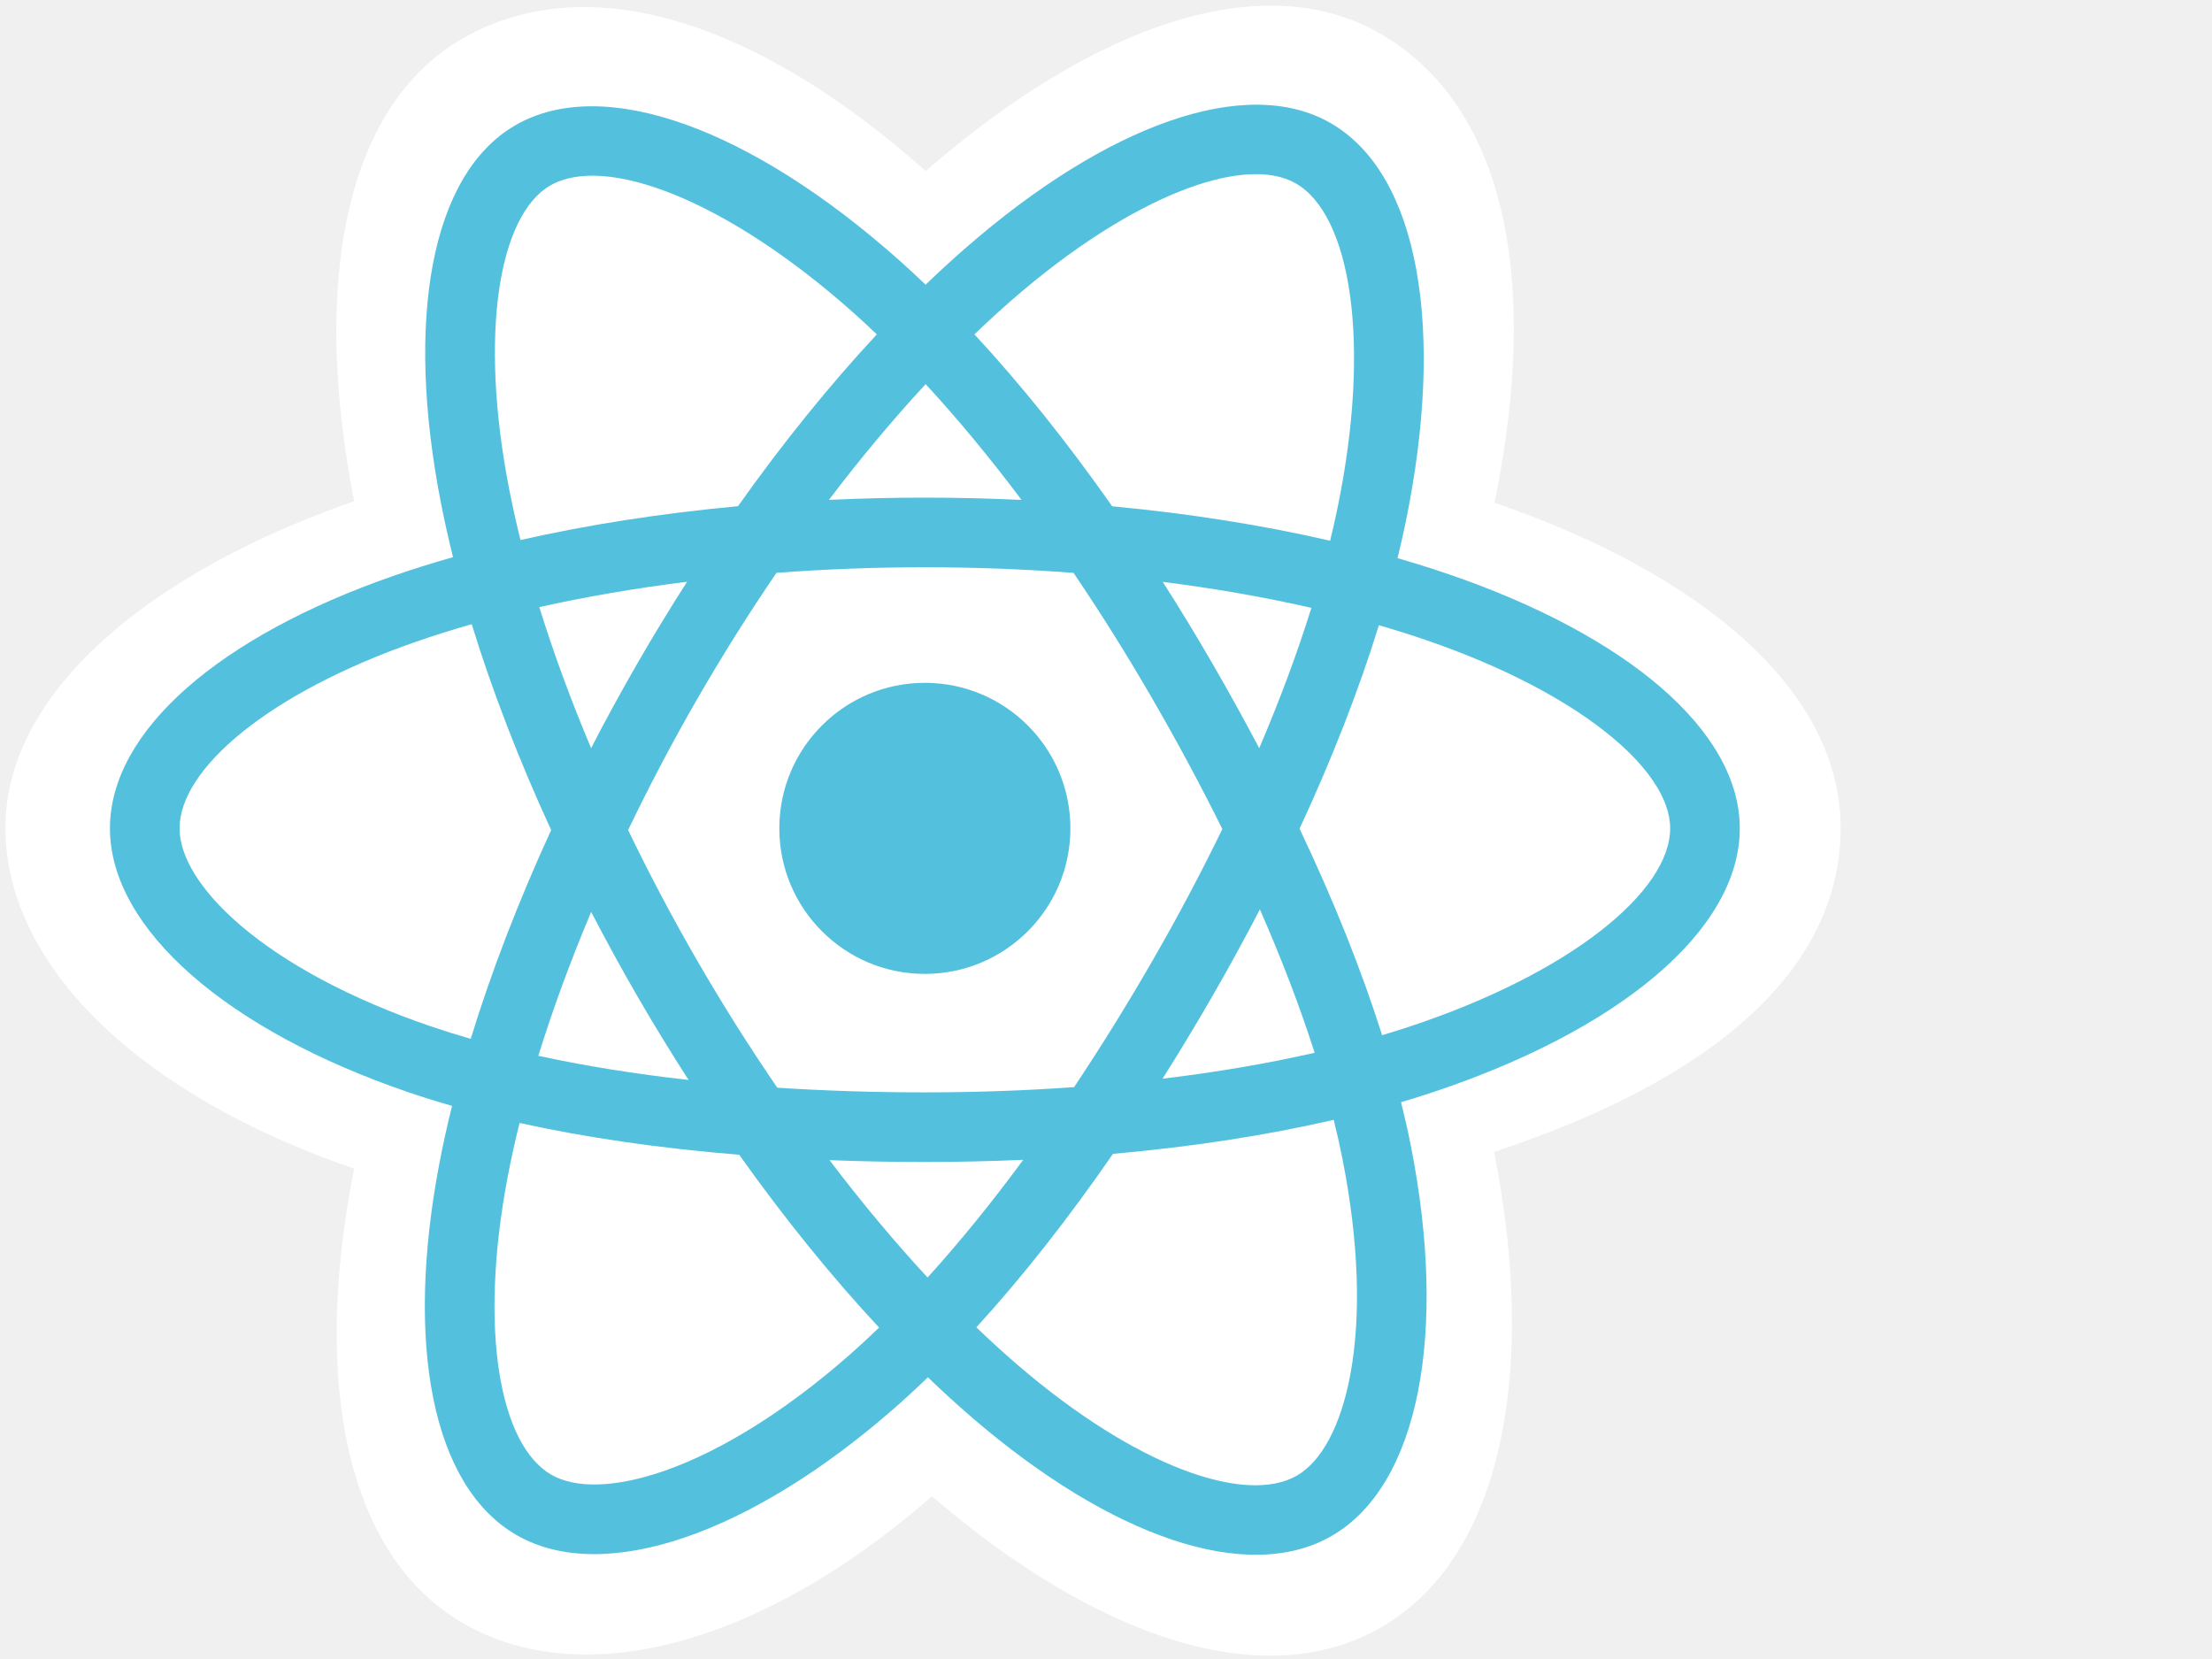
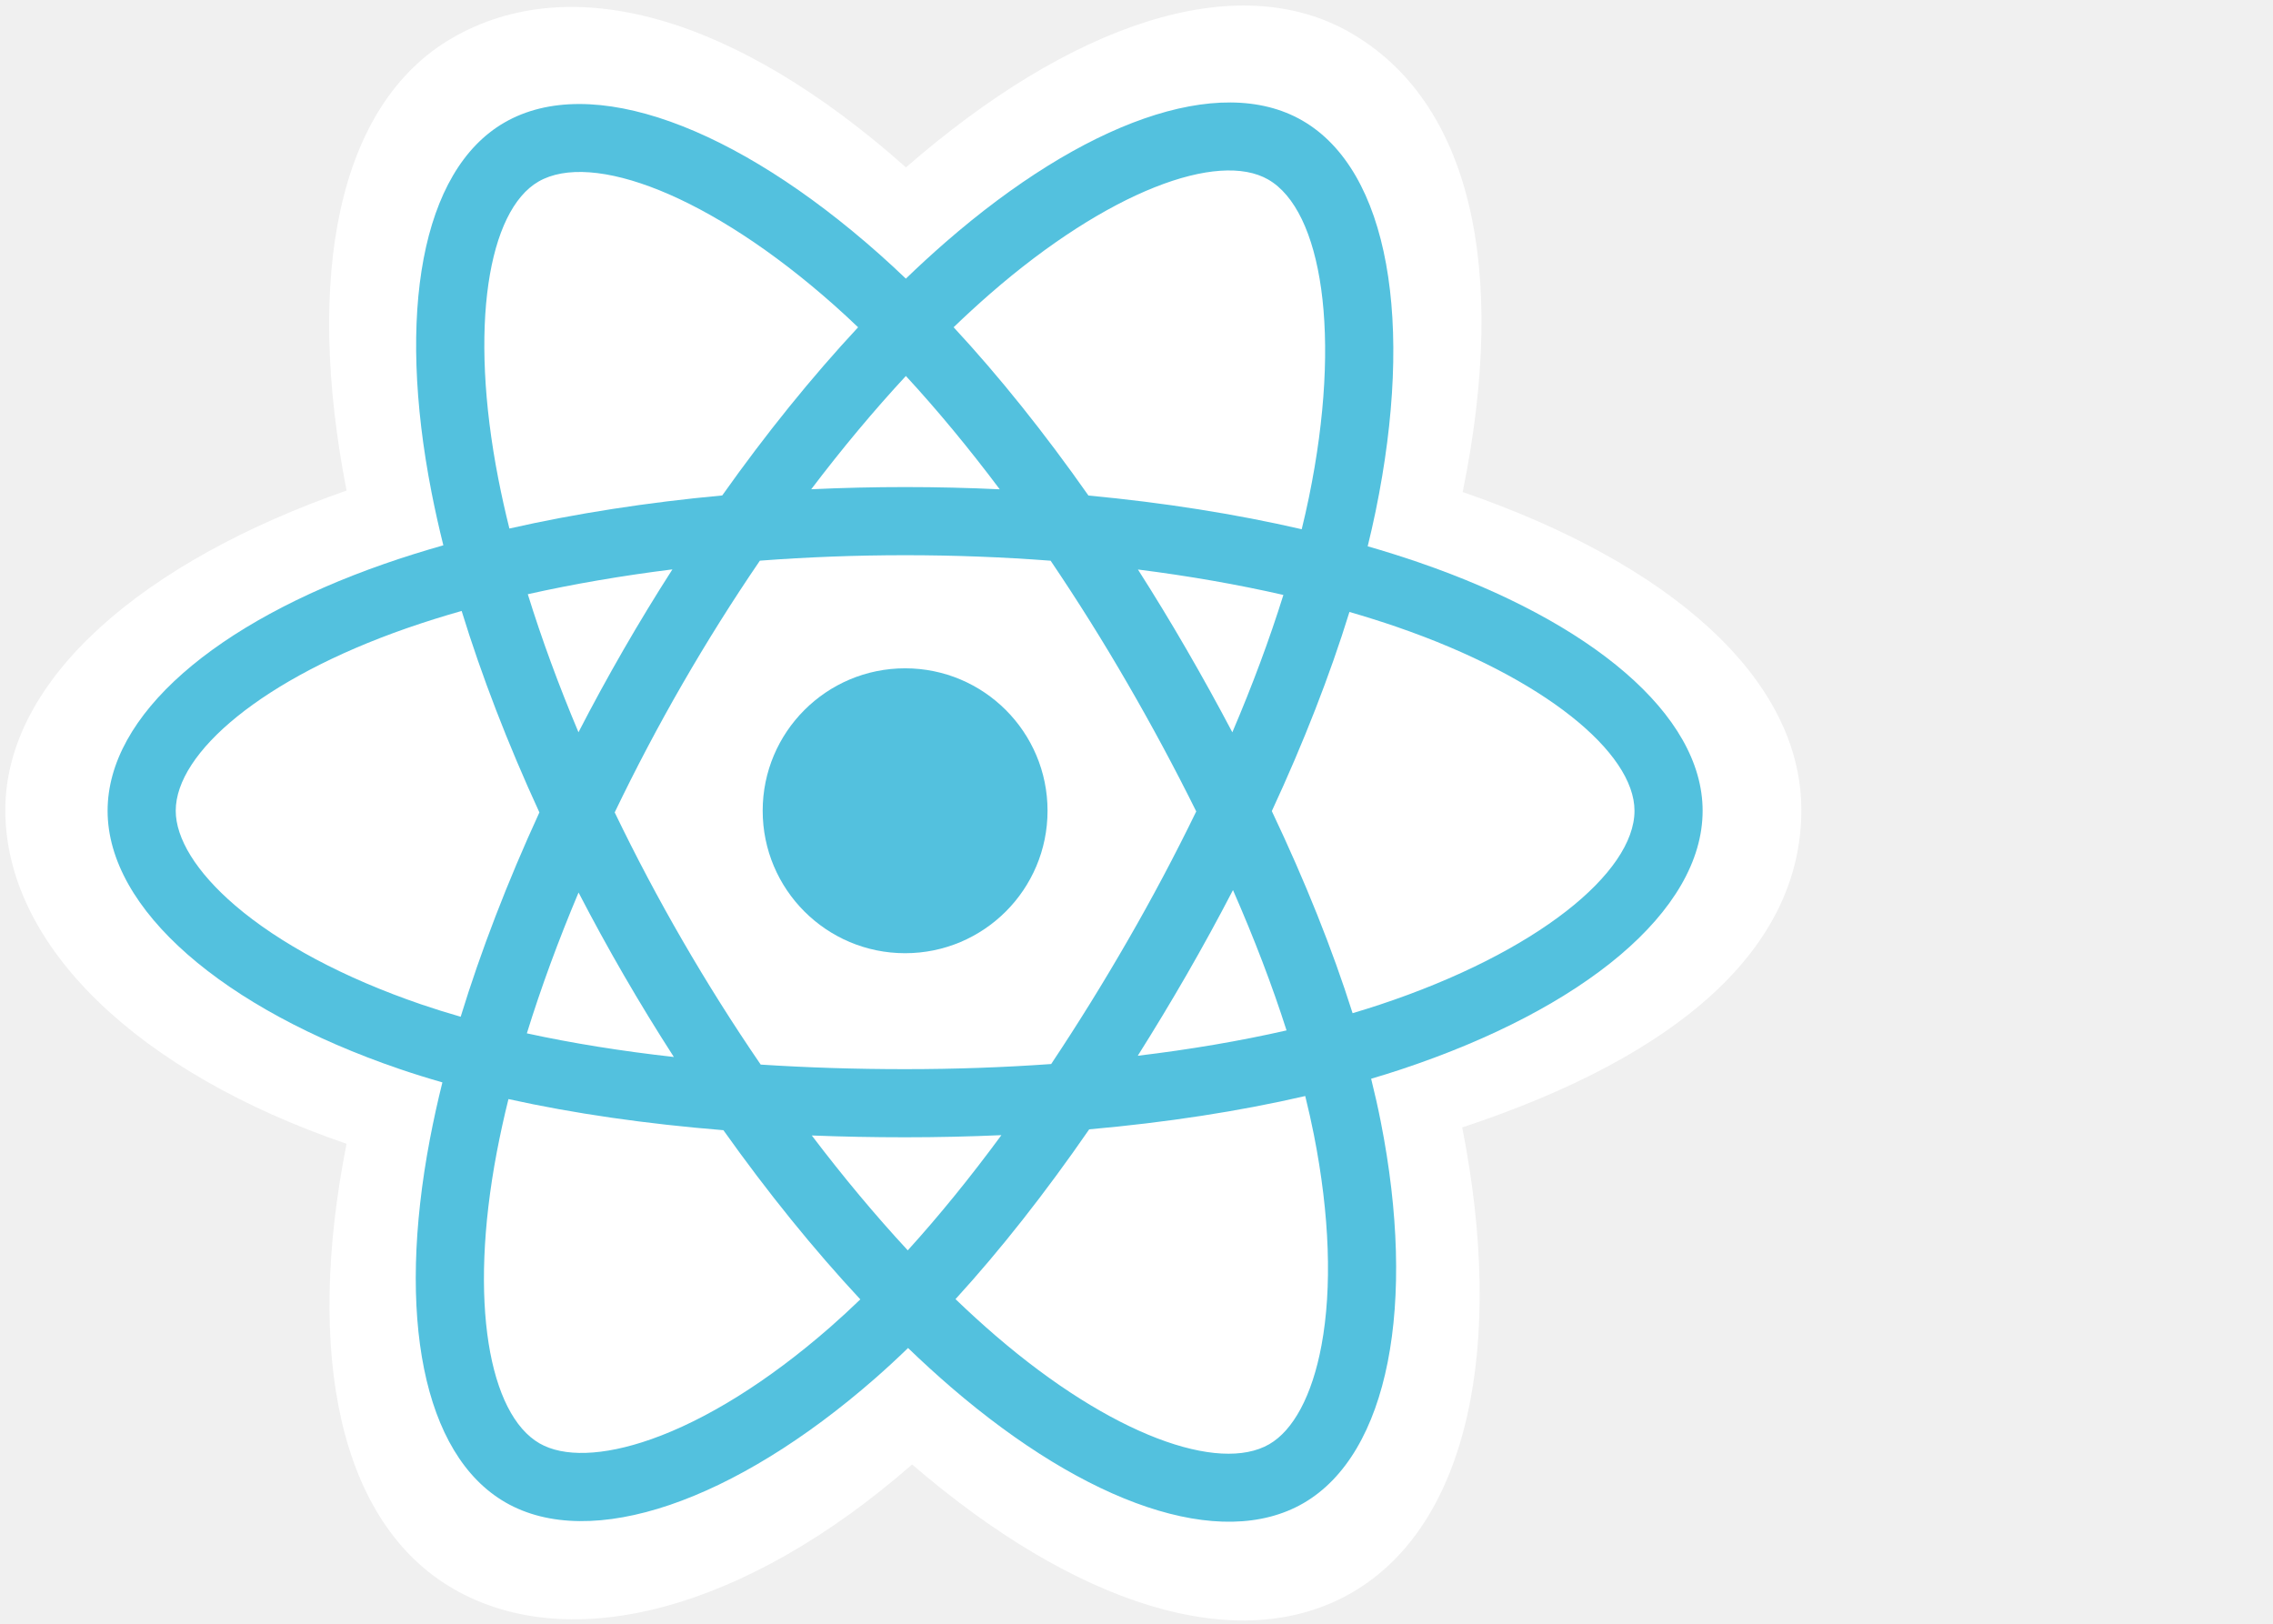
- <svg xmlns="http://www.w3.org/2000/svg" width="40" height="30" viewBox="0 0 256 230" preserveAspectRatio="xMinYMin meet">
+ <svg xmlns="http://www.w3.org/2000/svg" width="35" height="25" viewBox="0 0 256 230" preserveAspectRatio="xMinYMin meet">
  <path d="M.754 114.75c0 19.215 18.763 37.152 48.343 47.263-5.907 29.737-1.058 53.706 15.136 63.045 16.645 9.6 41.443 2.955 64.98-17.62 22.943 19.744 46.13 27.514 62.31 18.148 16.63-9.627 21.687-35.221 15.617-65.887 30.81-10.186 48.044-25.481 48.044-44.949 0-18.769-18.797-35.006-47.979-45.052 6.535-31.933.998-55.32-15.867-65.045-16.259-9.376-39.716-1.204-62.996 19.056C104.122 2.205 80.897-4.36 64.05 5.392 47.806 14.795 43.171 39.2 49.097 69.487 20.515 79.452.754 96.057.754 114.75z" fill="#FFF" />
  <path d="M201.025 79.674a151.364 151.364 0 0 0-7.274-2.292 137.5 137.5 0 0 0 1.124-4.961c5.506-26.728 1.906-48.26-10.388-55.348-11.787-6.798-31.065.29-50.535 17.233a151.136 151.136 0 0 0-5.626 5.163 137.573 137.573 0 0 0-3.744-3.458c-20.405-18.118-40.858-25.752-53.139-18.643-11.776 6.817-15.264 27.06-10.307 52.39a150.91 150.91 0 0 0 1.67 7.484c-2.894.822-5.689 1.698-8.363 2.63-23.922 8.34-39.2 21.412-39.2 34.97 0 14.004 16.4 28.05 41.318 36.566a128.44 128.44 0 0 0 6.11 1.91 147.813 147.813 0 0 0-1.775 8.067c-4.726 24.89-1.035 44.653 10.71 51.428 12.131 6.995 32.491-.195 52.317-17.525 1.567-1.37 3.14-2.823 4.715-4.346a148.34 148.34 0 0 0 6.108 5.573c19.204 16.525 38.17 23.198 49.905 16.405 12.12-7.016 16.058-28.247 10.944-54.078-.39-1.973-.845-3.988-1.355-6.04 1.43-.422 2.833-.858 4.202-1.312 25.904-8.582 42.757-22.457 42.757-36.648 0-13.607-15.77-26.767-40.174-35.168z" fill="#53C1DE" />
  <path d="M195.406 142.328c-1.235.409-2.503.804-3.795 1.187-2.86-9.053-6.72-18.68-11.442-28.625 4.507-9.71 8.217-19.213 10.997-28.208 2.311.67 4.555 1.375 6.717 2.12 20.91 7.197 33.664 17.84 33.664 26.04 0 8.735-13.775 20.075-36.14 27.486zm-9.28 18.389c2.261 11.422 2.584 21.749 1.086 29.822-1.346 7.254-4.052 12.09-7.398 14.027-7.121 4.122-22.35-1.236-38.772-15.368-1.883-1.62-3.78-3.35-5.682-5.18 6.367-6.964 12.73-15.06 18.94-24.05 10.924-.969 21.244-2.554 30.603-4.717.46 1.86.87 3.683 1.223 5.466zm-93.85 43.137c-6.957 2.457-12.498 2.527-15.847.596-7.128-4.11-10.09-19.98-6.049-41.265a138.507 138.507 0 0 1 1.65-7.502c9.255 2.047 19.5 3.52 30.45 4.408 6.251 8.797 12.798 16.883 19.396 23.964a118.863 118.863 0 0 1-4.305 3.964c-8.767 7.664-17.552 13.1-25.294 15.835zm-32.593-61.58c-11.018-3.766-20.117-8.66-26.354-14-5.604-4.8-8.434-9.565-8.434-13.432 0-8.227 12.267-18.722 32.726-25.855a139.276 139.276 0 0 1 7.777-2.447c2.828 9.197 6.537 18.813 11.013 28.537-4.534 9.869-8.296 19.638-11.15 28.943a118.908 118.908 0 0 1-5.578-1.746zm10.926-74.37c-4.247-21.703-1.427-38.074 5.67-42.182 7.56-4.376 24.275 1.864 41.893 17.507 1.126 1 2.257 2.047 3.39 3.13-6.564 7.049-13.051 15.074-19.248 23.82-10.627.985-20.8 2.567-30.152 4.686a141.525 141.525 0 0 1-1.553-6.962zm97.467 24.067a306.982 306.982 0 0 0-6.871-11.3c7.21.91 14.117 2.12 20.603 3.601-1.947 6.241-4.374 12.767-7.232 19.457a336.42 336.42 0 0 0-6.5-11.758zm-39.747-38.714c4.452 4.823 8.911 10.209 13.297 16.052a284.245 284.245 0 0 0-26.706-.006c4.39-5.789 8.887-11.167 13.409-16.046zm-40.002 38.78a285.24 285.24 0 0 0-6.378 11.685c-2.811-6.667-5.216-13.222-7.18-19.552 6.447-1.443 13.322-2.622 20.485-3.517a283.79 283.79 0 0 0-6.927 11.384zm7.133 57.683c-7.4-.826-14.379-1.945-20.824-3.348 1.995-6.442 4.453-13.138 7.324-19.948a283.494 283.494 0 0 0 6.406 11.692 285.27 285.27 0 0 0 7.094 11.604zm33.136 27.389c-4.575-4.937-9.138-10.397-13.595-16.27 4.326.17 8.737.256 13.22.256 4.606 0 9.159-.103 13.64-.303-4.4 5.98-8.843 11.448-13.265 16.317zm46.072-51.032c3.02 6.884 5.566 13.544 7.588 19.877-6.552 1.495-13.625 2.699-21.078 3.593a337.537 337.537 0 0 0 6.937-11.498 306.632 306.632 0 0 0 6.553-11.972zm-14.915 7.15a316.478 316.478 0 0 1-10.84 17.49c-6.704.479-13.632.726-20.692.726-7.031 0-13.871-.219-20.458-.646A273.798 273.798 0 0 1 96.72 133.28a271.334 271.334 0 0 1-9.64-18.206 273.864 273.864 0 0 1 9.611-18.216v.002a271.252 271.252 0 0 1 10.956-17.442c6.72-.508 13.61-.774 20.575-.774 6.996 0 13.895.268 20.613.78a290.704 290.704 0 0 1 10.887 17.383 316.418 316.418 0 0 1 9.741 18.13 290.806 290.806 0 0 1-9.709 18.29zm19.913-107.792c7.566 4.364 10.509 21.961 5.755 45.038a127.525 127.525 0 0 1-1.016 4.492c-9.374-2.163-19.554-3.773-30.212-4.773-6.209-8.841-12.642-16.88-19.1-23.838a141.92 141.92 0 0 1 5.196-4.766c16.682-14.518 32.273-20.25 39.377-16.153z" fill="#FFF" />
  <path d="M128.221 94.665c11.144 0 20.177 9.034 20.177 20.177 0 11.144-9.033 20.178-20.177 20.178-11.143 0-20.177-9.034-20.177-20.178 0-11.143 9.034-20.177 20.177-20.177" fill="#53C1DE" />
</svg>
